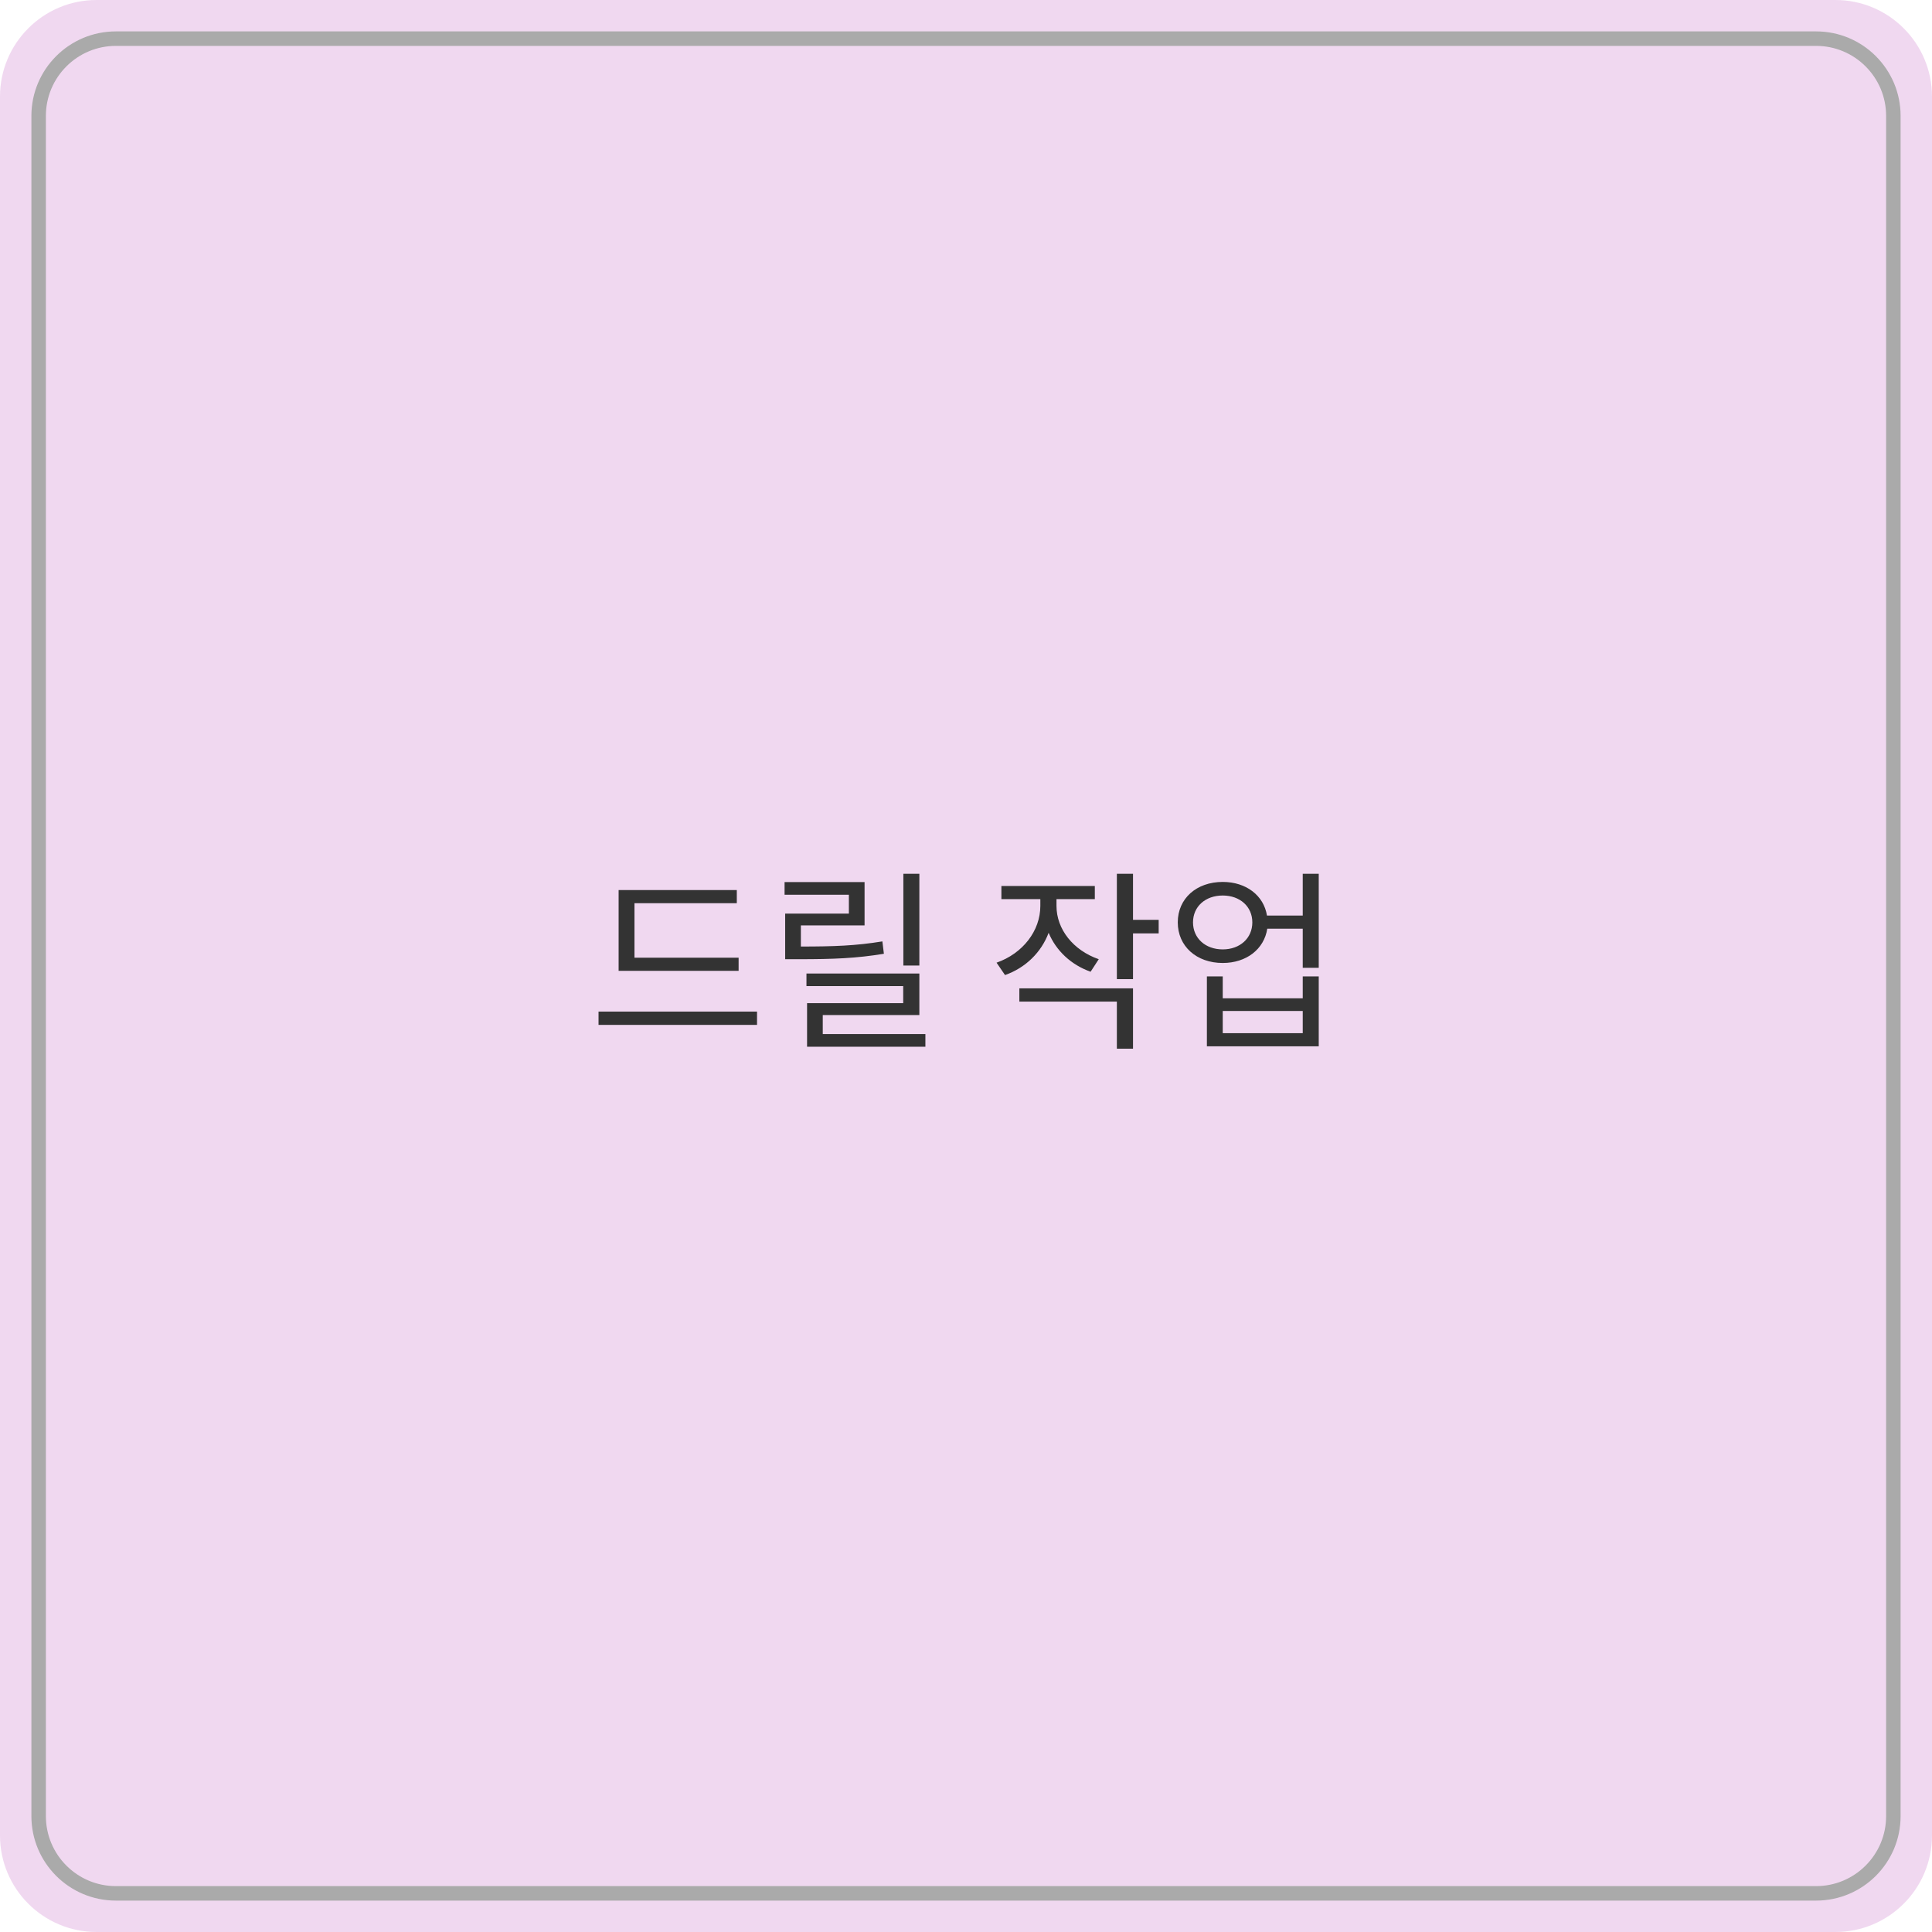
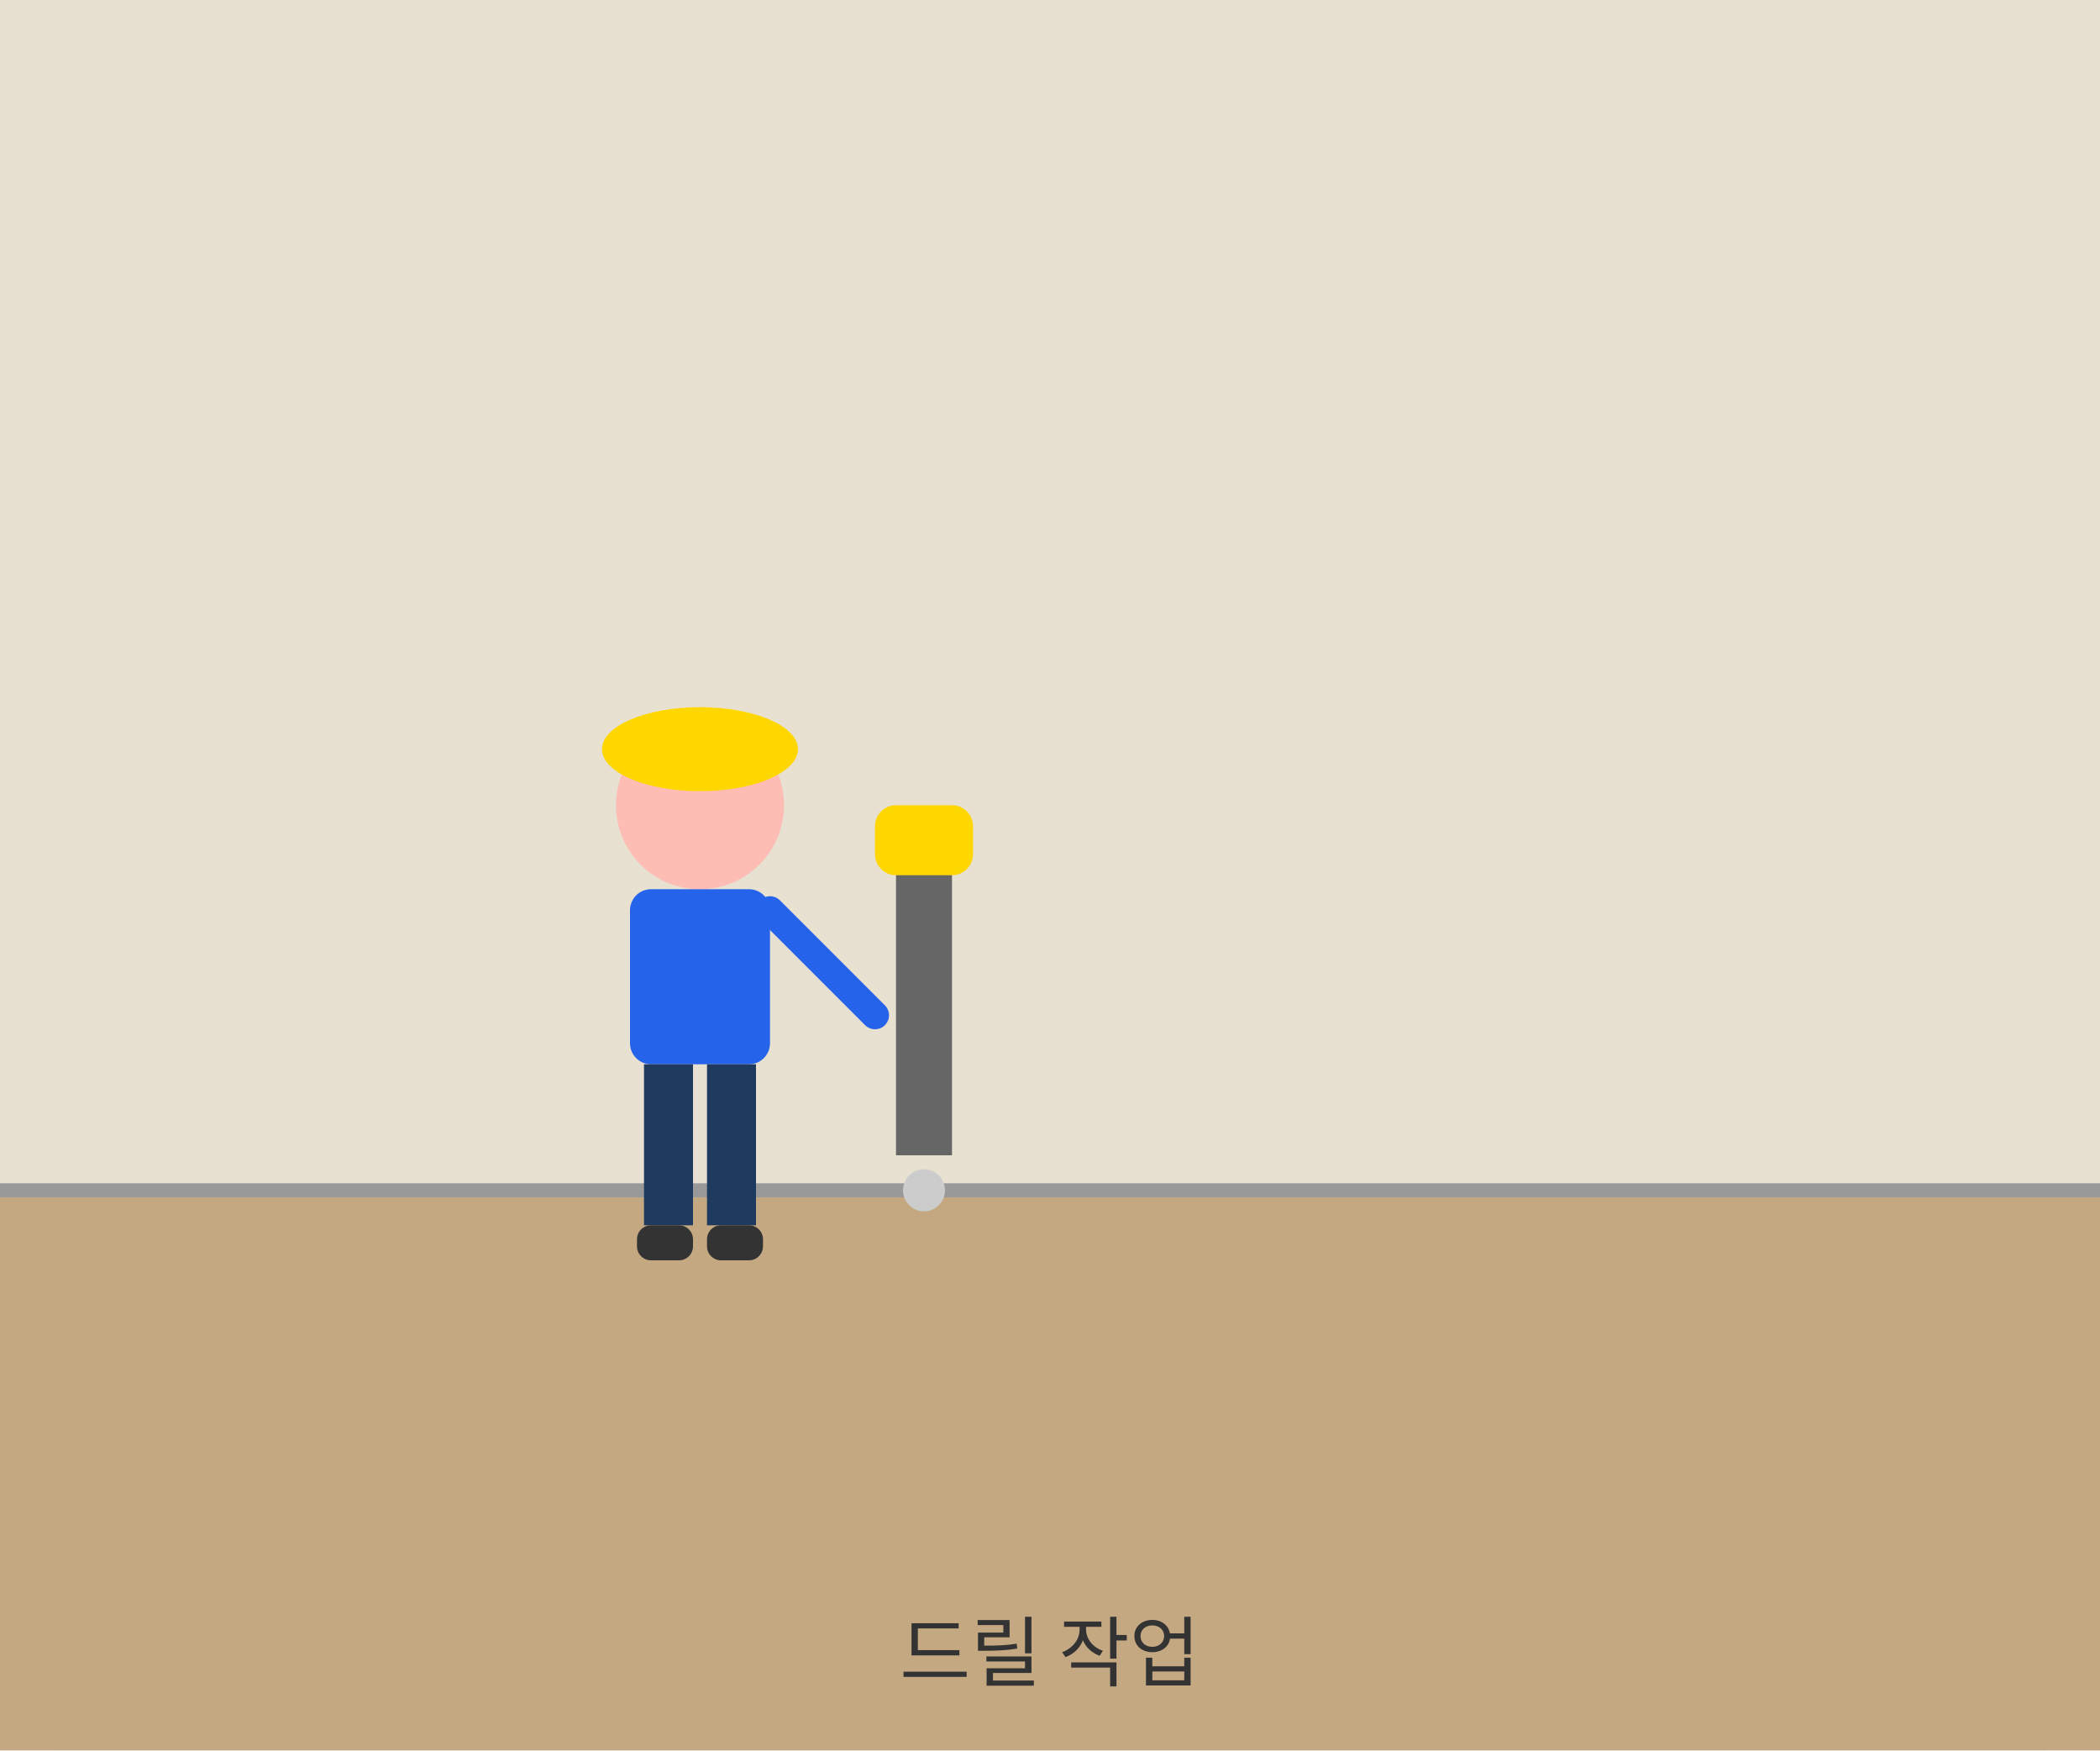
- <svg xmlns="http://www.w3.org/2000/svg" width="200" height="200" viewBox="0 0 200 200">
-   <rect width="200" height="200" fill="#f0d8f0" rx="10" />
-   <rect x="4" y="4" width="192" height="192" fill="none" stroke="#aaa" stroke-width="1.5" rx="8" />
-   <text x="100" y="100" font-size="20" fill="#333" dominant-baseline="middle" text-anchor="middle">드릴 작업</text>
+ <svg xmlns="http://www.w3.org/2000/svg" viewBox="0 0 300 250" width="300" height="250">
+   <rect width="300" height="250" fill="#f0f4f8" rx="8" />
+   <rect x="0" y="0" width="300" height="170" fill="#E8E0D0" />
+   <rect x="0" y="170" width="300" height="80" fill="#C4A882" />
+   <line x1="0" y1="170" x2="300" y2="170" stroke="#999" stroke-width="2" />
+   <circle cx="100" cy="115" r="12" fill="#FDBCB4" />
+   <ellipse cx="100" cy="107" rx="14" ry="6" fill="#FFD700" />
+   <rect x="90" y="127" width="20" height="25" rx="3" fill="#2563EB" />
+   <rect x="92" y="152" width="7" height="23" fill="#1E3A5F" />
+   <rect x="101" y="152" width="7" height="23" fill="#1E3A5F" />
+   <rect x="91" y="175" width="8" height="5" rx="2" fill="#333" />
+   <rect x="101" y="175" width="8" height="5" rx="2" fill="#333" />
+   <line x1="110" y1="130" x2="125" y2="145" stroke="#2563EB" stroke-width="4" stroke-linecap="round" />
+   <rect x="128" y="120" width="8" height="45" fill="#666" />
+   <rect x="125" y="115" width="14" height="10" rx="3" fill="#FFD700" />
+   <circle cx="132" cy="170" r="3" fill="#CCC" />
+   <text x="150" y="240" text-anchor="middle" font-size="11" fill="#333" font-family="Arial">드릴 작업</text>
</svg>
